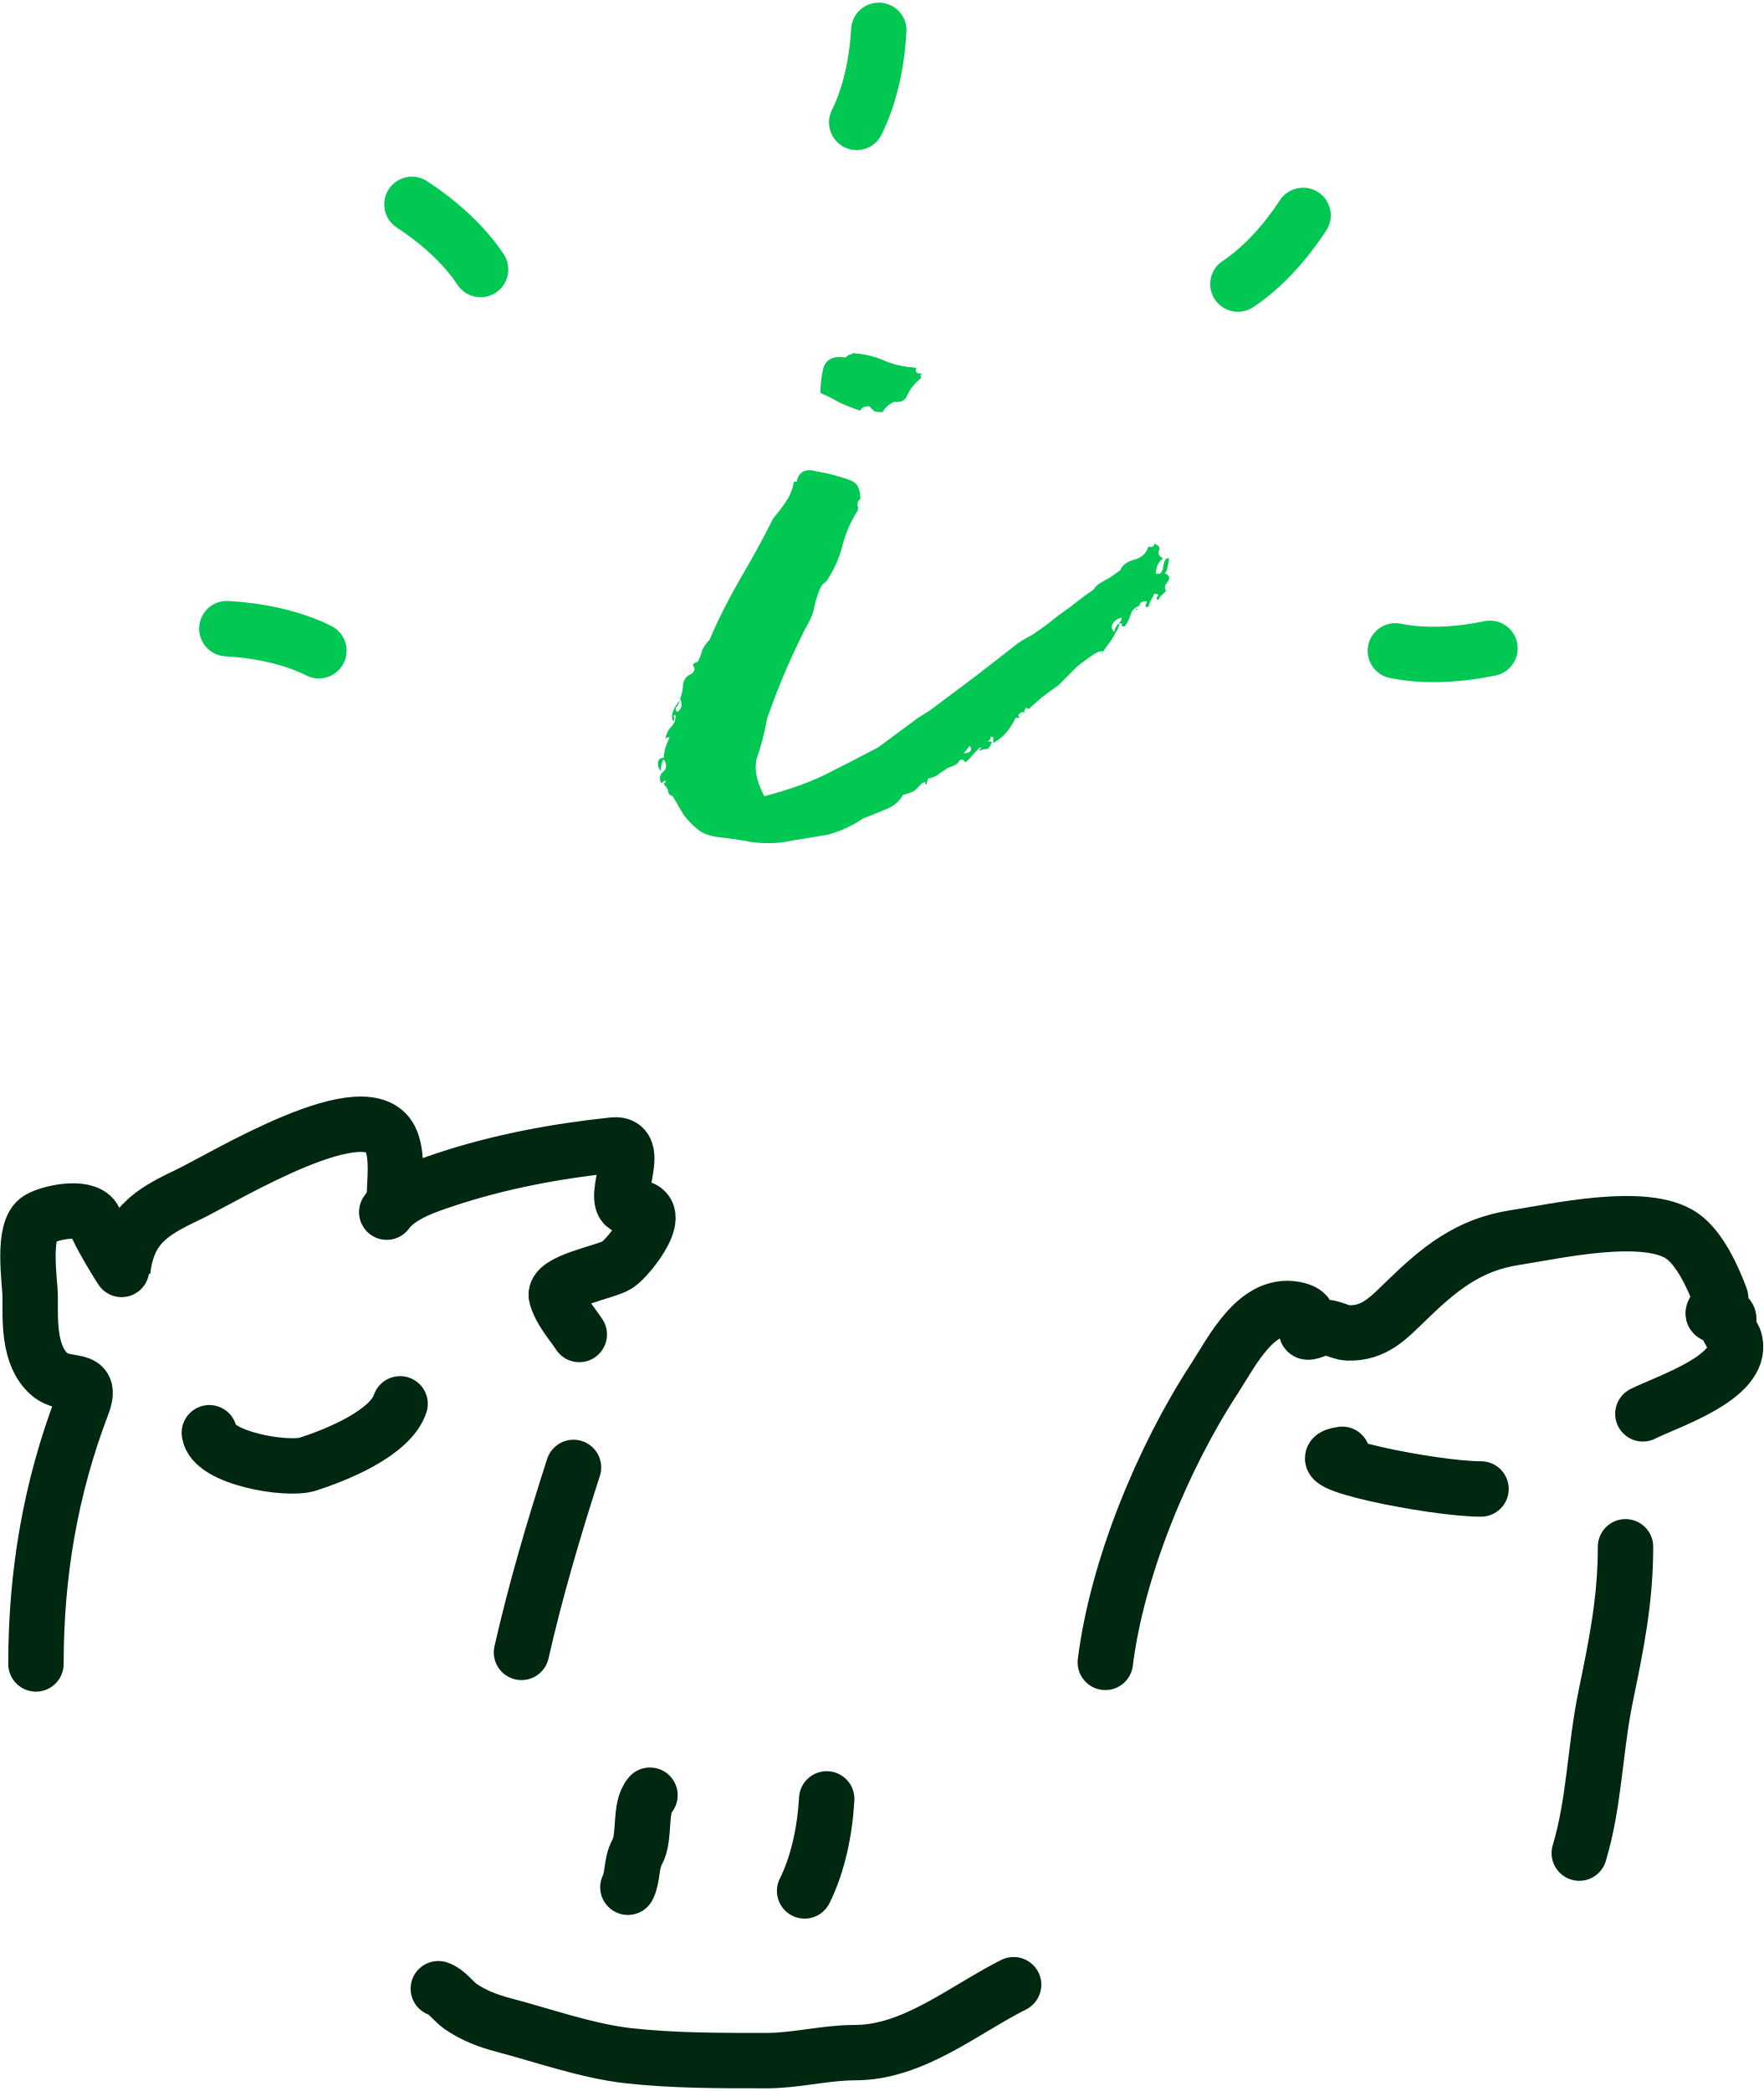
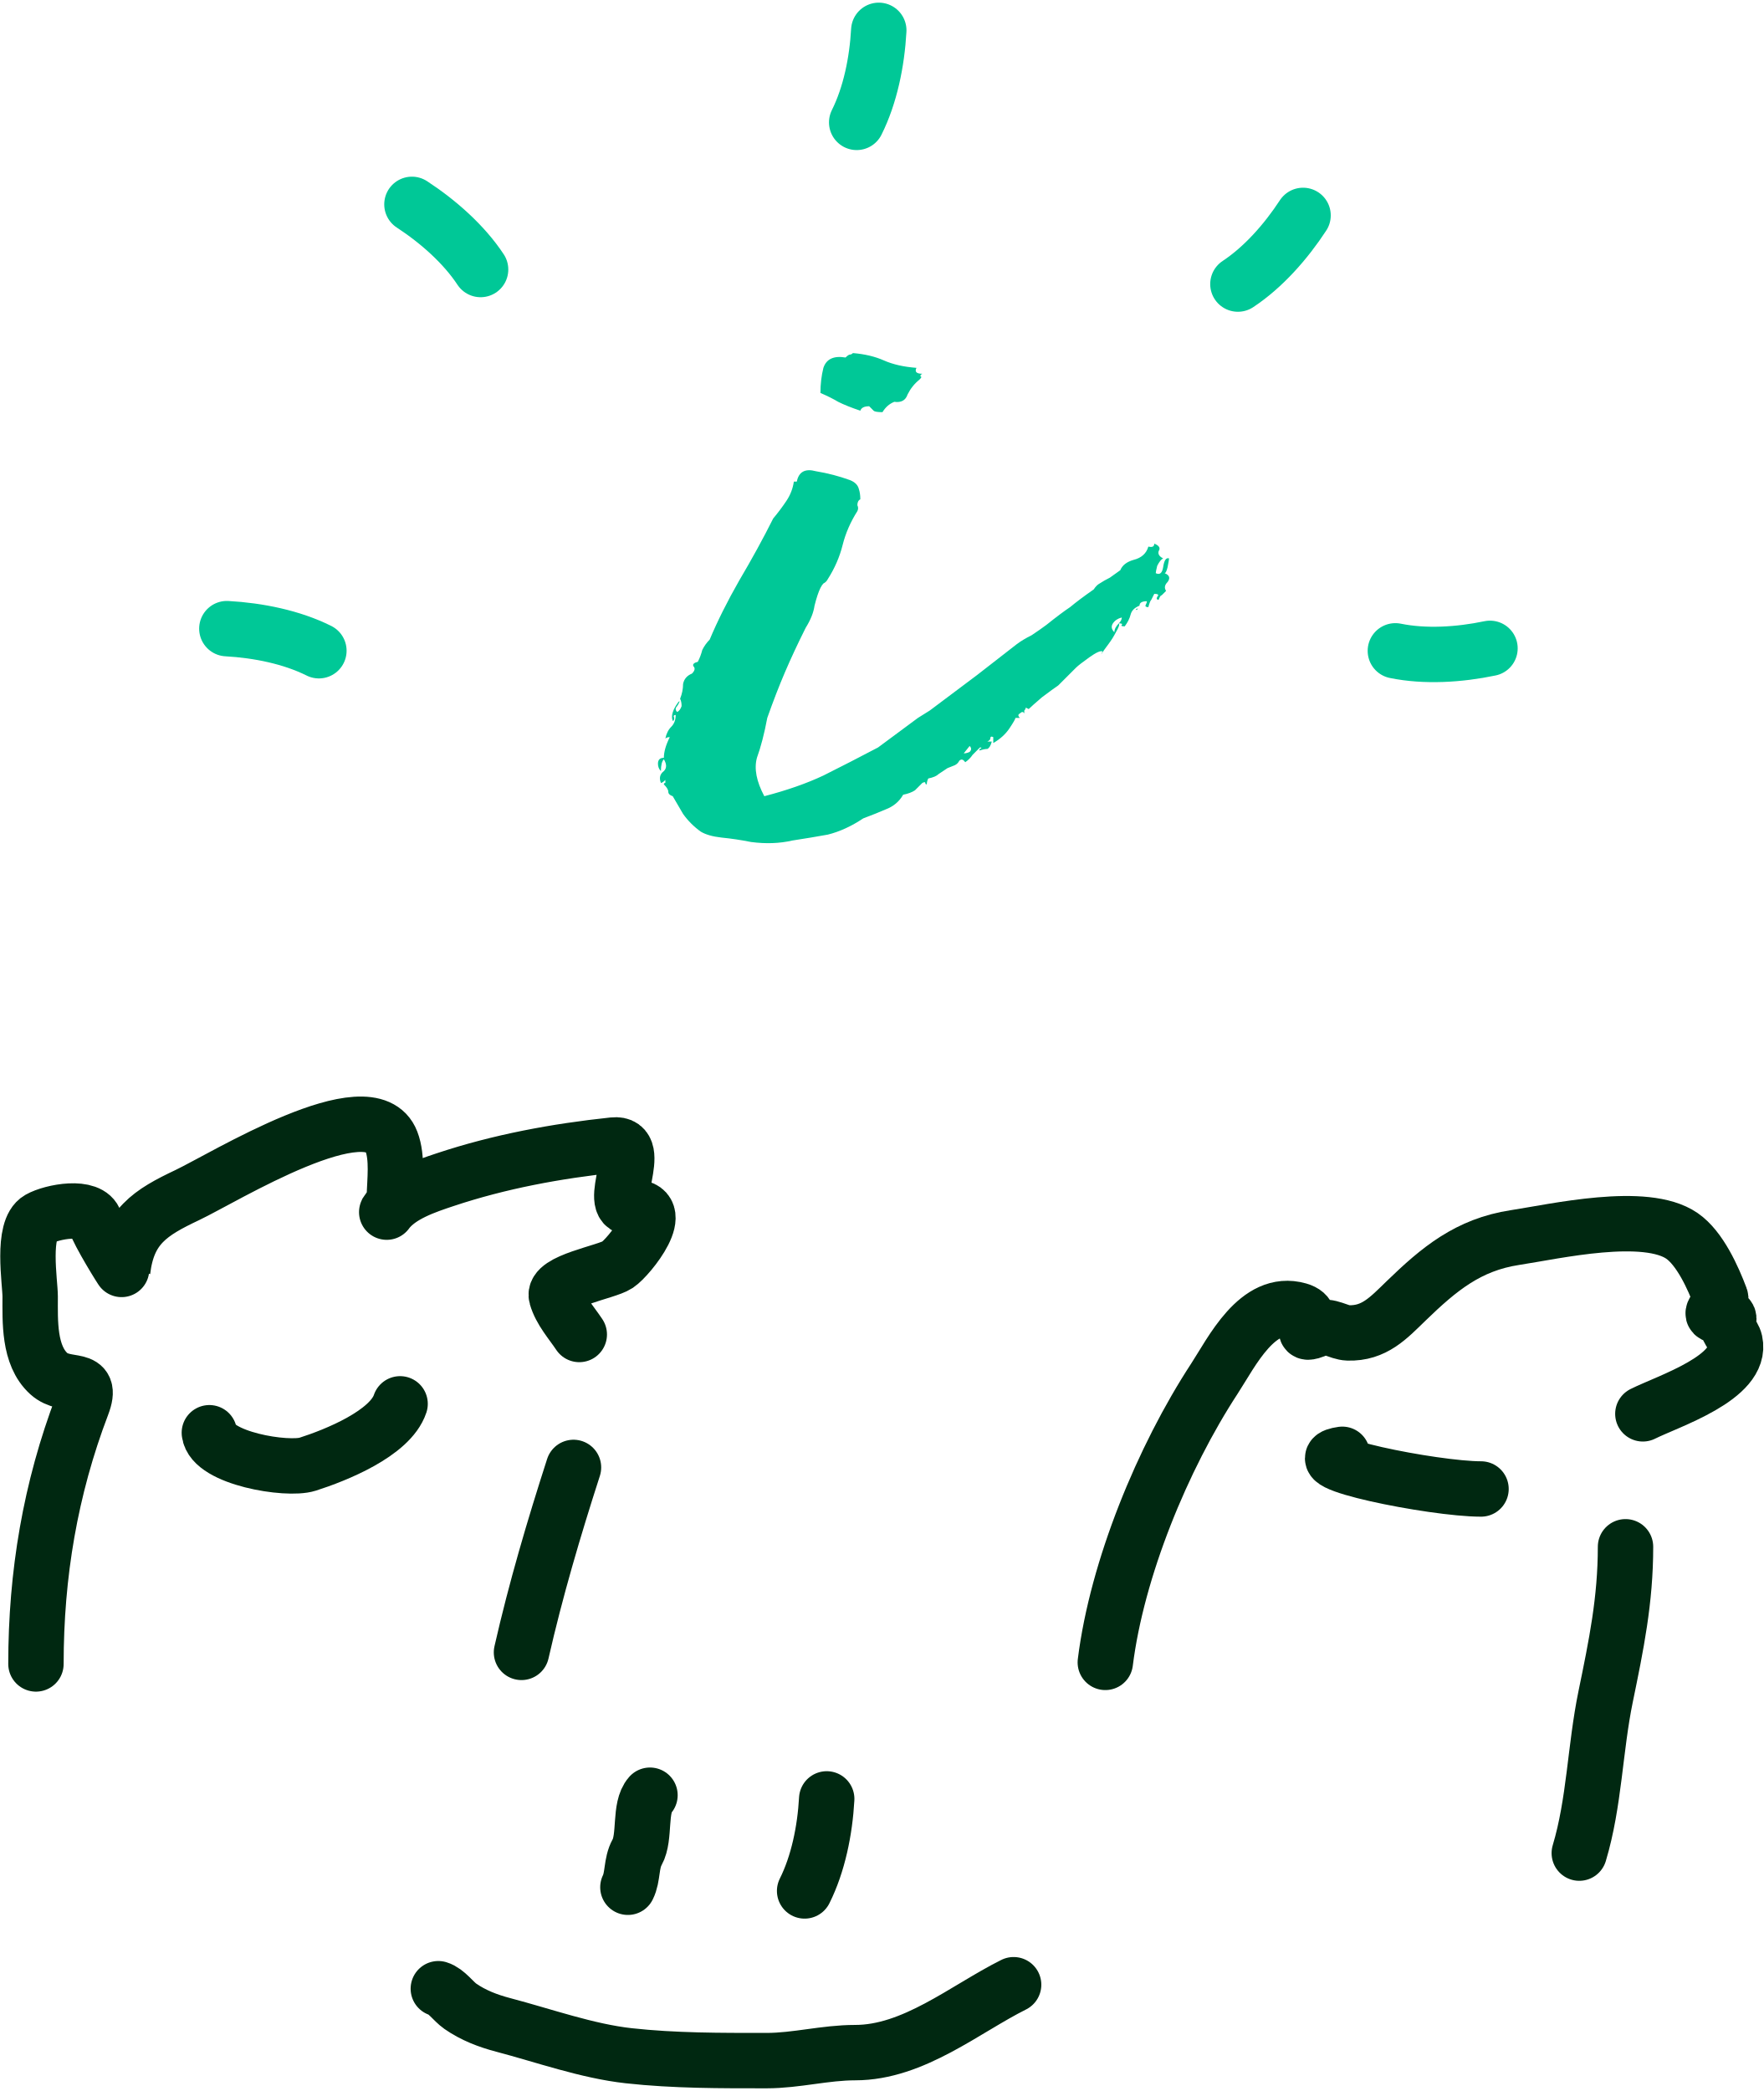
<svg xmlns="http://www.w3.org/2000/svg" width="382" height="453" viewBox="0 0 382 453" fill="none">
  <path d="M140.811 388.919C138.422 391.608 139.867 397.957 138.02 401.282C136.682 403.689 137.171 406.57 136.026 408.86" stroke="#002811" stroke-width="12" stroke-linecap="round" />
  <path d="M179.097 389.717C178.717 396.558 177.237 403.806 174.311 409.657" stroke="#002811" stroke-width="12" stroke-linecap="round" />
-   <path d="M190.377 6.572C189.997 13.412 188.518 20.66 185.592 26.512" stroke="#00C853" stroke-width="12" stroke-linecap="round" />
-   <path d="M49.144 136.19C55.985 136.57 63.233 138.05 69.085 140.976" stroke="#00C853" stroke-width="12" stroke-linecap="round" />
-   <path d="M282.293 46.667C278.544 52.401 273.638 57.938 268.178 61.543" stroke="#00C853" stroke-width="12" stroke-linecap="round" />
-   <path d="M89.24 44.274C94.974 48.024 100.511 52.929 104.116 58.389" stroke="#00C853" stroke-width="12" stroke-linecap="round" />
-   <path d="M322.79 140.46C316.084 141.864 308.7 142.31 302.29 140.999" stroke="#00C853" stroke-width="12" stroke-linecap="round" />
+   <path d="M190.377 6.572C189.997 13.412 188.518 20.66 185.592 26.512" stroke="#00c897" stroke-width="12" stroke-linecap="round" />
+   <path d="M49.144 136.19C55.985 136.57 63.233 138.05 69.085 140.976" stroke="#00c897" stroke-width="12" stroke-linecap="round" />
+   <path d="M282.293 46.667C278.544 52.401 273.638 57.938 268.178 61.543" stroke="#00c897" stroke-width="12" stroke-linecap="round" />
+   <path d="M89.24 44.274C94.974 48.024 100.511 52.929 104.116 58.389" stroke="#00c897" stroke-width="12" stroke-linecap="round" />
+   <path d="M322.79 140.46C316.084 141.864 308.7 142.31 302.29 140.999" stroke="#00c897" stroke-width="12" stroke-linecap="round" />
  <path d="M94.957 430.839C96.739 431.374 98.201 433.581 99.717 434.638C102.529 436.597 105.705 437.81 108.997 438.677C117.757 440.982 127.226 444.372 136.213 445.361C146.152 446.454 156.09 446.418 166.073 446.418C172.513 446.418 178.756 444.687 185.258 444.687C197.907 444.687 209.006 435.266 219.59 429.974" stroke="#002811" stroke-width="12" stroke-linecap="round" />
  <path d="M239.453 360.142C241.985 339.886 251.85 315.859 263.105 298.646C266.825 292.956 272.42 281.282 281.332 283.828C286.563 285.323 279.543 290.567 285.784 287.793C287.777 286.907 289.98 288.707 292.045 288.767C297.723 288.934 300.777 285.549 304.636 281.811C311.757 274.913 318.073 269.654 328.219 268.106C336.906 266.781 356.467 262.271 364.394 267.758C368.266 270.439 371.131 276.821 372.742 281.115C373.165 282.243 370.69 284.211 371.211 284.732C372 285.521 375.177 284.221 374.411 286.263C373.746 288.038 375.465 288.812 375.872 290.646C377.595 298.398 361.409 303.547 355.907 306.298" stroke="#002811" stroke-width="12" stroke-linecap="round" />
  <path d="M290.793 315.063C280.571 316.524 310.52 322.577 320.846 322.577" stroke="#002811" stroke-width="12" stroke-linecap="round" />
  <path d="M352.15 335.098C352.15 346.671 350.154 356.333 347.837 367.586C345.527 378.807 345.42 390.508 342.133 401.465" stroke="#002811" stroke-width="12" stroke-linecap="round" />
  <path d="M7.788 360.481C7.788 341.095 10.894 322.555 17.806 304.411C20.43 297.522 14.339 301.019 10.571 297.593C6.184 293.605 6.536 286.154 6.536 280.897C6.536 277.785 4.606 266.278 8.484 264.062C11.255 262.479 19.474 260.942 20.588 264.619C21.343 267.107 26.554 275.477 26.571 275.332C27.704 265.699 32.606 262.679 40.554 258.914C48.422 255.187 80.246 235.461 84.798 247.297C86.174 250.873 85.512 255.711 85.424 259.471C85.397 260.622 83.133 263.453 83.824 262.532C86.599 258.832 92.249 256.964 96.416 255.575C108.209 251.644 120.523 249.371 132.869 248.062C140.049 247.3 130.944 261.881 136.764 261.558C145.315 261.083 136.298 272.327 133.773 274.01C131.347 275.627 119.583 277.495 120.555 280.897C121.427 283.949 123.763 286.508 125.495 289.106" stroke="#002811" stroke-width="12" stroke-linecap="round" />
-   <path d="M146.7 154.252C147.127 154.038 147.447 153.612 147.66 152.972C147.66 152.332 147.553 151.798 147.34 151.372C147.767 150.305 147.98 149.238 147.98 148.172C148.193 147.105 148.833 146.358 149.9 145.932C150.54 145.292 150.647 144.758 150.22 144.332C150.007 143.905 150.327 143.585 151.18 143.372C151.607 142.518 151.927 141.665 152.14 140.812C152.567 139.958 153.1 139.212 153.74 138.572C155.447 134.518 157.58 130.252 160.14 125.772C162.913 121.078 165.367 116.598 167.5 112.332C168.567 111.052 169.527 109.772 170.38 108.492C171.233 107.212 171.767 105.825 171.98 104.332H172.62C173.047 102.198 174.433 101.452 176.78 102.092C179.34 102.518 181.793 103.158 184.14 104.012C185.207 104.438 185.847 105.078 186.06 105.932C186.273 106.572 186.38 107.318 186.38 108.172C185.953 108.385 185.74 108.812 185.74 109.452C185.953 109.878 185.953 110.305 185.74 110.732C184.247 113.078 183.18 115.532 182.54 118.092C181.9 120.652 180.833 123.105 179.34 125.452C179.127 125.878 178.807 126.198 178.38 126.412C178.167 126.625 177.953 126.945 177.74 127.372C177.313 128.225 176.887 129.505 176.46 131.212C176.247 132.705 175.607 134.305 174.54 136.012C172.833 139.425 171.34 142.625 170.06 145.612C168.78 148.598 167.5 151.905 166.22 155.532C165.58 158.945 164.833 161.825 163.98 164.172C163.34 166.518 163.873 169.292 165.58 172.492C170.487 171.212 174.753 169.718 178.38 168.012C182.22 166.092 186.167 164.065 190.22 161.932L198.86 155.532L201.42 153.932L211.66 146.252L220.3 139.532C221.153 138.892 222.22 138.252 223.5 137.612C224.78 136.758 225.847 136.012 226.7 135.372C228.833 133.665 230.54 132.385 231.82 131.532C233.1 130.465 234.807 129.185 236.94 127.692C237.367 127.052 237.793 126.625 238.22 126.412C238.86 125.985 239.607 125.558 240.46 125.132L242.7 123.532C243.127 122.465 244.087 121.718 245.58 121.292C247.287 120.865 248.353 119.905 248.78 118.412C249.633 118.625 250.06 118.412 250.06 117.772C251.127 118.198 251.447 118.732 251.02 119.372C250.807 120.012 251.127 120.545 251.98 120.972C251.553 121.185 251.127 121.718 250.7 122.572C250.487 123.425 250.38 123.958 250.38 124.172C251.233 124.598 251.767 124.172 251.98 122.892C252.193 121.398 252.62 120.758 253.26 120.972C253.26 121.185 253.153 121.825 252.94 122.892C252.727 123.745 252.513 124.172 252.3 124.172C253.367 124.598 253.58 125.238 252.94 126.092C252.3 126.732 252.193 127.372 252.62 128.012C252.193 128.438 251.873 128.758 251.66 128.972C251.447 128.972 251.233 129.292 251.02 129.932C250.593 129.932 250.487 129.718 250.7 129.292C251.127 128.865 250.913 128.652 250.06 128.652C249.847 129.078 249.633 129.505 249.42 129.932C249.207 130.145 248.993 130.678 248.78 131.532C248.353 131.532 248.14 131.425 248.14 131.212C248.353 130.785 248.46 130.465 248.46 130.252C247.393 130.252 246.86 130.572 246.86 131.212C245.793 131.638 245.153 132.278 244.94 133.132C244.727 133.985 244.3 134.838 243.66 135.692C243.02 135.692 242.807 135.585 243.02 135.372C243.233 135.158 243.02 135.052 242.38 135.052C242.593 135.265 242.38 135.905 241.74 136.972C241.313 137.825 240.78 138.678 240.14 139.532C239.5 140.385 238.967 141.132 238.54 141.772C238.327 142.198 238.433 141.985 238.86 141.132C238.433 140.918 237.473 141.345 235.98 142.412C234.487 143.478 233.527 144.225 233.1 144.652L229.26 148.492C228.62 148.918 227.447 149.772 225.74 151.052C224.247 152.332 223.287 153.185 222.86 153.612C222.86 153.612 222.647 153.505 222.22 153.292C222.22 153.505 222.113 153.718 221.9 153.932C221.9 153.932 221.9 154.145 221.9 154.572C221.687 154.145 221.367 154.145 220.94 154.572C220.513 154.785 220.513 155.105 220.94 155.532H219.98C219.98 155.745 219.553 156.492 218.7 157.772C217.847 159.052 216.673 160.118 215.18 160.972V159.692C214.753 159.478 214.54 159.585 214.54 160.012C214.54 160.225 214.327 160.438 213.9 160.652H214.86C214.647 161.505 214.327 162.038 213.9 162.252C213.473 162.252 212.94 162.358 212.3 162.572C212.087 162.572 212.087 162.465 212.3 162.252C212.727 162.038 212.727 161.932 212.3 161.932C211.873 162.358 211.34 162.892 210.7 163.532C210.273 164.172 209.74 164.705 209.1 165.132C208.673 164.492 208.247 164.385 207.82 164.812C207.607 165.238 207.287 165.558 206.86 165.772C206.86 165.772 206.327 165.985 205.26 166.412C204.62 166.838 203.98 167.265 203.34 167.692C202.913 168.118 202.167 168.438 201.1 168.652C200.887 169.078 200.78 169.505 200.78 169.932C200.567 169.932 200.46 169.825 200.46 169.612C200.46 169.398 200.247 169.398 199.82 169.612C199.393 170.038 198.86 170.572 198.22 171.212C197.58 171.638 196.727 171.958 195.66 172.172C194.807 173.665 193.527 174.732 191.82 175.372C190.327 176.012 188.727 176.652 187.02 177.292C184.46 178.998 181.9 180.172 179.34 180.812C176.993 181.238 174.433 181.665 171.66 182.092C168.887 182.732 165.9 182.838 162.7 182.412C160.567 181.985 158.433 181.665 156.3 181.452C154.38 181.238 152.887 180.812 151.82 180.172C150.327 179.105 149.047 177.825 147.98 176.332C147.127 174.838 146.38 173.558 145.74 172.492C145.1 172.278 144.78 171.958 144.78 171.532C144.78 171.105 144.46 170.572 143.82 169.932C143.82 169.718 143.927 169.612 144.14 169.612C144.14 169.612 144.14 169.398 144.14 168.972C143.713 169.398 143.393 169.612 143.18 169.612C142.753 168.545 142.967 167.692 143.82 167.052C144.46 166.412 144.46 165.558 143.82 164.492C143.393 164.918 143.18 165.772 143.18 167.052C142.753 166.625 142.54 166.092 142.54 165.452C142.54 164.598 142.967 164.172 143.82 164.172C143.82 162.892 144.247 161.398 145.1 159.692C144.673 159.692 144.353 159.798 144.14 160.012C144.353 158.945 144.78 158.092 145.42 157.452C146.06 156.812 146.38 155.958 146.38 154.892C145.953 154.892 145.847 155.105 146.06 155.532C146.06 155.958 145.953 156.172 145.74 156.172C145.313 155.105 145.74 153.718 147.02 152.012C147.233 152.012 147.34 151.798 147.34 151.372C147.34 151.798 147.127 152.332 146.7 152.972C146.273 153.398 146.273 153.825 146.7 154.252ZM199.82 80.972C199.393 81.185 199.287 81.398 199.5 81.612C199.713 81.612 199.607 81.825 199.18 82.252C198.113 83.105 197.26 84.172 196.62 85.452C196.193 86.732 195.233 87.265 193.74 87.052C192.673 87.478 191.82 88.225 191.18 89.292C190.113 89.292 189.473 89.185 189.26 88.972C189.047 88.758 188.727 88.438 188.3 88.012C187.233 88.012 186.593 88.332 186.38 88.972C184.46 88.332 182.86 87.692 181.58 87.052C180.513 86.412 179.233 85.772 177.74 85.132C177.74 83.212 177.953 81.398 178.38 79.692C179.02 77.772 180.62 77.025 183.18 77.452C183.607 77.025 183.927 76.812 184.14 76.812C184.353 76.812 184.567 76.705 184.78 76.492C187.34 76.705 189.58 77.238 191.5 78.092C193.42 78.945 195.767 79.478 198.54 79.692C198.113 80.545 198.54 80.972 199.82 80.972ZM243.02 133.772C242.167 133.985 241.527 134.412 241.1 135.052C240.673 135.692 240.78 136.332 241.42 136.972C241.42 136.332 241.74 135.692 242.38 135.052C242.807 134.625 243.02 134.198 243.02 133.772ZM208.78 163.212C209.207 163.212 209.633 163.105 210.06 162.892C210.487 162.465 210.487 162.038 210.06 161.612L208.78 163.212ZM246.22 132.172C246.007 131.958 246.113 131.852 246.54 131.852L246.22 132.172Z" fill="#00C853" />
+   <path d="M146.7 154.252C147.127 154.038 147.447 153.612 147.66 152.972C147.66 152.332 147.553 151.798 147.34 151.372C147.767 150.305 147.98 149.238 147.98 148.172C148.193 147.105 148.833 146.358 149.9 145.932C150.54 145.292 150.647 144.758 150.22 144.332C150.007 143.905 150.327 143.585 151.18 143.372C151.607 142.518 151.927 141.665 152.14 140.812C152.567 139.958 153.1 139.212 153.74 138.572C155.447 134.518 157.58 130.252 160.14 125.772C162.913 121.078 165.367 116.598 167.5 112.332C168.567 111.052 169.527 109.772 170.38 108.492C171.233 107.212 171.767 105.825 171.98 104.332H172.62C173.047 102.198 174.433 101.452 176.78 102.092C179.34 102.518 181.793 103.158 184.14 104.012C185.207 104.438 185.847 105.078 186.06 105.932C186.273 106.572 186.38 107.318 186.38 108.172C185.953 108.385 185.74 108.812 185.74 109.452C185.953 109.878 185.953 110.305 185.74 110.732C184.247 113.078 183.18 115.532 182.54 118.092C181.9 120.652 180.833 123.105 179.34 125.452C179.127 125.878 178.807 126.198 178.38 126.412C178.167 126.625 177.953 126.945 177.74 127.372C177.313 128.225 176.887 129.505 176.46 131.212C176.247 132.705 175.607 134.305 174.54 136.012C172.833 139.425 171.34 142.625 170.06 145.612C168.78 148.598 167.5 151.905 166.22 155.532C165.58 158.945 164.833 161.825 163.98 164.172C163.34 166.518 163.873 169.292 165.58 172.492C170.487 171.212 174.753 169.718 178.38 168.012C182.22 166.092 186.167 164.065 190.22 161.932L198.86 155.532L201.42 153.932L211.66 146.252L220.3 139.532C221.153 138.892 222.22 138.252 223.5 137.612C224.78 136.758 225.847 136.012 226.7 135.372C228.833 133.665 230.54 132.385 231.82 131.532C233.1 130.465 234.807 129.185 236.94 127.692C237.367 127.052 237.793 126.625 238.22 126.412C238.86 125.985 239.607 125.558 240.46 125.132L242.7 123.532C243.127 122.465 244.087 121.718 245.58 121.292C247.287 120.865 248.353 119.905 248.78 118.412C249.633 118.625 250.06 118.412 250.06 117.772C251.127 118.198 251.447 118.732 251.02 119.372C250.807 120.012 251.127 120.545 251.98 120.972C251.553 121.185 251.127 121.718 250.7 122.572C250.487 123.425 250.38 123.958 250.38 124.172C251.233 124.598 251.767 124.172 251.98 122.892C252.193 121.398 252.62 120.758 253.26 120.972C253.26 121.185 253.153 121.825 252.94 122.892C252.727 123.745 252.513 124.172 252.3 124.172C253.367 124.598 253.58 125.238 252.94 126.092C252.3 126.732 252.193 127.372 252.62 128.012C252.193 128.438 251.873 128.758 251.66 128.972C251.447 128.972 251.233 129.292 251.02 129.932C250.593 129.932 250.487 129.718 250.7 129.292C251.127 128.865 250.913 128.652 250.06 128.652C249.847 129.078 249.633 129.505 249.42 129.932C249.207 130.145 248.993 130.678 248.78 131.532C248.353 131.532 248.14 131.425 248.14 131.212C248.353 130.785 248.46 130.465 248.46 130.252C247.393 130.252 246.86 130.572 246.86 131.212C245.793 131.638 245.153 132.278 244.94 133.132C244.727 133.985 244.3 134.838 243.66 135.692C243.02 135.692 242.807 135.585 243.02 135.372C243.233 135.158 243.02 135.052 242.38 135.052C242.593 135.265 242.38 135.905 241.74 136.972C241.313 137.825 240.78 138.678 240.14 139.532C239.5 140.385 238.967 141.132 238.54 141.772C238.327 142.198 238.433 141.985 238.86 141.132C238.433 140.918 237.473 141.345 235.98 142.412C234.487 143.478 233.527 144.225 233.1 144.652L229.26 148.492C228.62 148.918 227.447 149.772 225.74 151.052C224.247 152.332 223.287 153.185 222.86 153.612C222.86 153.612 222.647 153.505 222.22 153.292C222.22 153.505 222.113 153.718 221.9 153.932C221.9 153.932 221.9 154.145 221.9 154.572C221.687 154.145 221.367 154.145 220.94 154.572C220.513 154.785 220.513 155.105 220.94 155.532H219.98C219.98 155.745 219.553 156.492 218.7 157.772C217.847 159.052 216.673 160.118 215.18 160.972V159.692C214.753 159.478 214.54 159.585 214.54 160.012C214.54 160.225 214.327 160.438 213.9 160.652H214.86C214.647 161.505 214.327 162.038 213.9 162.252C213.473 162.252 212.94 162.358 212.3 162.572C212.087 162.572 212.087 162.465 212.3 162.252C212.727 162.038 212.727 161.932 212.3 161.932C211.873 162.358 211.34 162.892 210.7 163.532C210.273 164.172 209.74 164.705 209.1 165.132C208.673 164.492 208.247 164.385 207.82 164.812C207.607 165.238 207.287 165.558 206.86 165.772C206.86 165.772 206.327 165.985 205.26 166.412C204.62 166.838 203.98 167.265 203.34 167.692C202.913 168.118 202.167 168.438 201.1 168.652C200.887 169.078 200.78 169.505 200.78 169.932C200.567 169.932 200.46 169.825 200.46 169.612C200.46 169.398 200.247 169.398 199.82 169.612C199.393 170.038 198.86 170.572 198.22 171.212C197.58 171.638 196.727 171.958 195.66 172.172C194.807 173.665 193.527 174.732 191.82 175.372C190.327 176.012 188.727 176.652 187.02 177.292C184.46 178.998 181.9 180.172 179.34 180.812C176.993 181.238 174.433 181.665 171.66 182.092C168.887 182.732 165.9 182.838 162.7 182.412C160.567 181.985 158.433 181.665 156.3 181.452C154.38 181.238 152.887 180.812 151.82 180.172C150.327 179.105 149.047 177.825 147.98 176.332C147.127 174.838 146.38 173.558 145.74 172.492C145.1 172.278 144.78 171.958 144.78 171.532C144.78 171.105 144.46 170.572 143.82 169.932C143.82 169.718 143.927 169.612 144.14 169.612C144.14 169.612 144.14 169.398 144.14 168.972C143.713 169.398 143.393 169.612 143.18 169.612C142.753 168.545 142.967 167.692 143.82 167.052C144.46 166.412 144.46 165.558 143.82 164.492C143.393 164.918 143.18 165.772 143.18 167.052C142.753 166.625 142.54 166.092 142.54 165.452C142.54 164.598 142.967 164.172 143.82 164.172C143.82 162.892 144.247 161.398 145.1 159.692C144.673 159.692 144.353 159.798 144.14 160.012C144.353 158.945 144.78 158.092 145.42 157.452C146.06 156.812 146.38 155.958 146.38 154.892C145.953 154.892 145.847 155.105 146.06 155.532C146.06 155.958 145.953 156.172 145.74 156.172C145.313 155.105 145.74 153.718 147.02 152.012C147.233 152.012 147.34 151.798 147.34 151.372C147.34 151.798 147.127 152.332 146.7 152.972C146.273 153.398 146.273 153.825 146.7 154.252ZM199.82 80.972C199.393 81.185 199.287 81.398 199.5 81.612C199.713 81.612 199.607 81.825 199.18 82.252C198.113 83.105 197.26 84.172 196.62 85.452C196.193 86.732 195.233 87.265 193.74 87.052C192.673 87.478 191.82 88.225 191.18 89.292C190.113 89.292 189.473 89.185 189.26 88.972C189.047 88.758 188.727 88.438 188.3 88.012C187.233 88.012 186.593 88.332 186.38 88.972C184.46 88.332 182.86 87.692 181.58 87.052C180.513 86.412 179.233 85.772 177.74 85.132C177.74 83.212 177.953 81.398 178.38 79.692C179.02 77.772 180.62 77.025 183.18 77.452C183.607 77.025 183.927 76.812 184.14 76.812C184.353 76.812 184.567 76.705 184.78 76.492C187.34 76.705 189.58 77.238 191.5 78.092C193.42 78.945 195.767 79.478 198.54 79.692C198.113 80.545 198.54 80.972 199.82 80.972ZM243.02 133.772C242.167 133.985 241.527 134.412 241.1 135.052C240.673 135.692 240.78 136.332 241.42 136.972C241.42 136.332 241.74 135.692 242.38 135.052C242.807 134.625 243.02 134.198 243.02 133.772ZM208.78 163.212C209.207 163.212 209.633 163.105 210.06 162.892C210.487 162.465 210.487 162.038 210.06 161.612L208.78 163.212ZM246.22 132.172C246.007 131.958 246.113 131.852 246.54 131.852L246.22 132.172Z" fill="#00c897" />
  <path d="M124.242 317.906C119.972 331.146 116.054 344.42 112.973 357.977" stroke="#002811" stroke-width="12" stroke-linecap="round" />
  <path d="M45.354 310.393C45.968 315.918 62.178 318.631 66.641 317.211C72.721 315.276 84.541 310.539 86.676 304.132" stroke="#002811" stroke-width="12" stroke-linecap="round" />
</svg>
